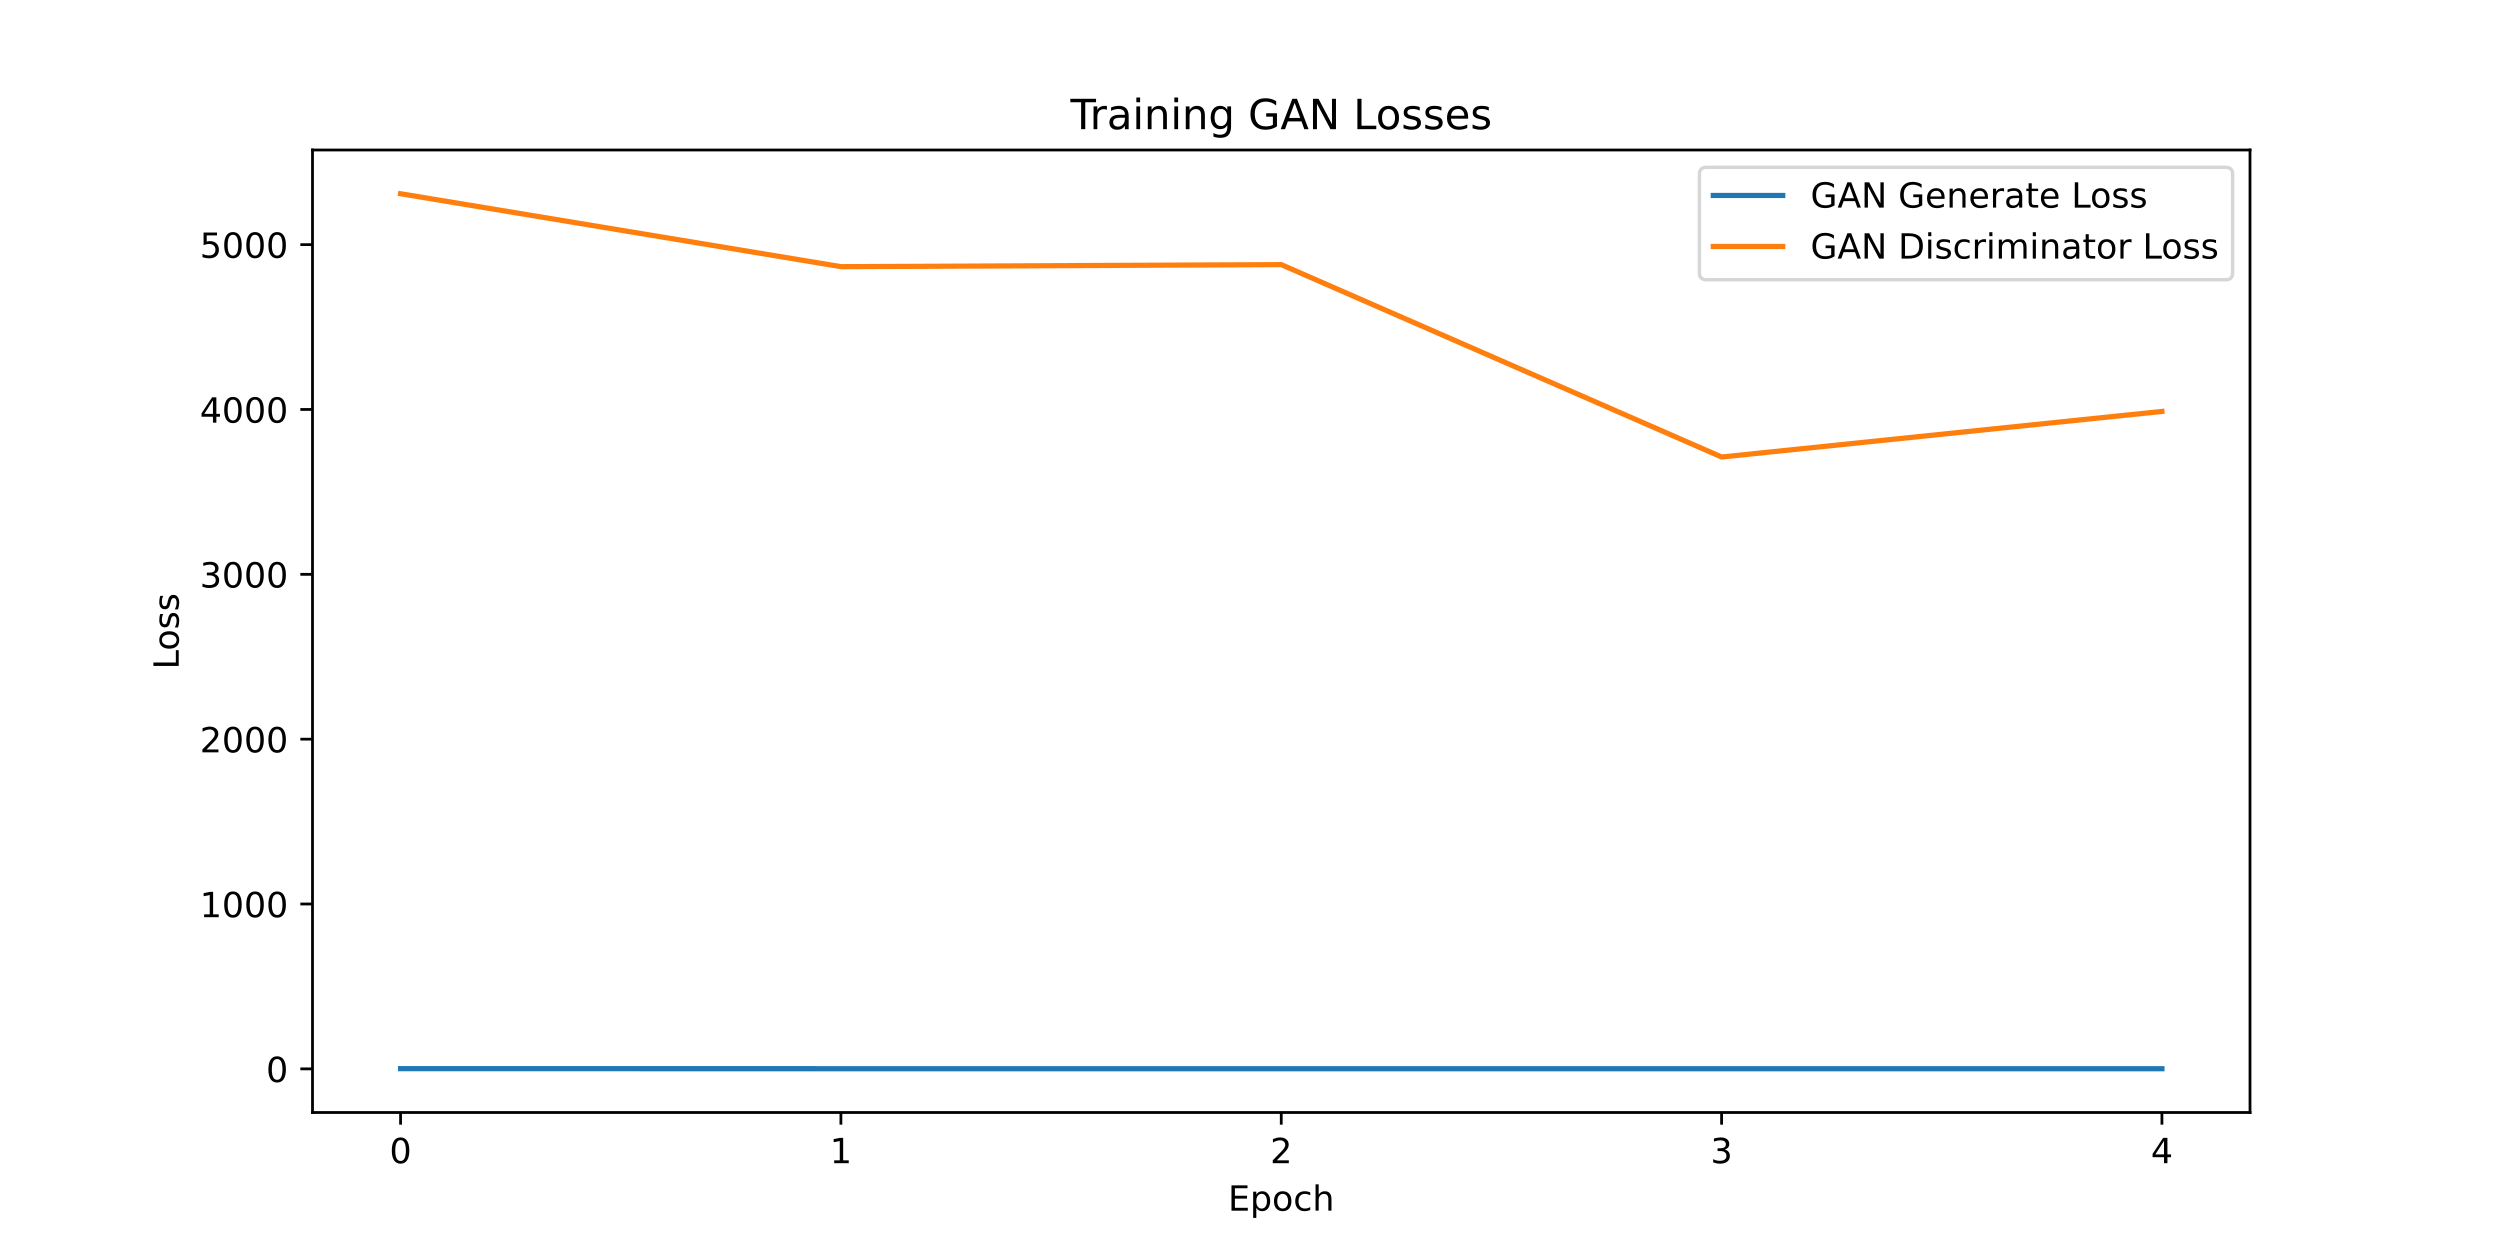
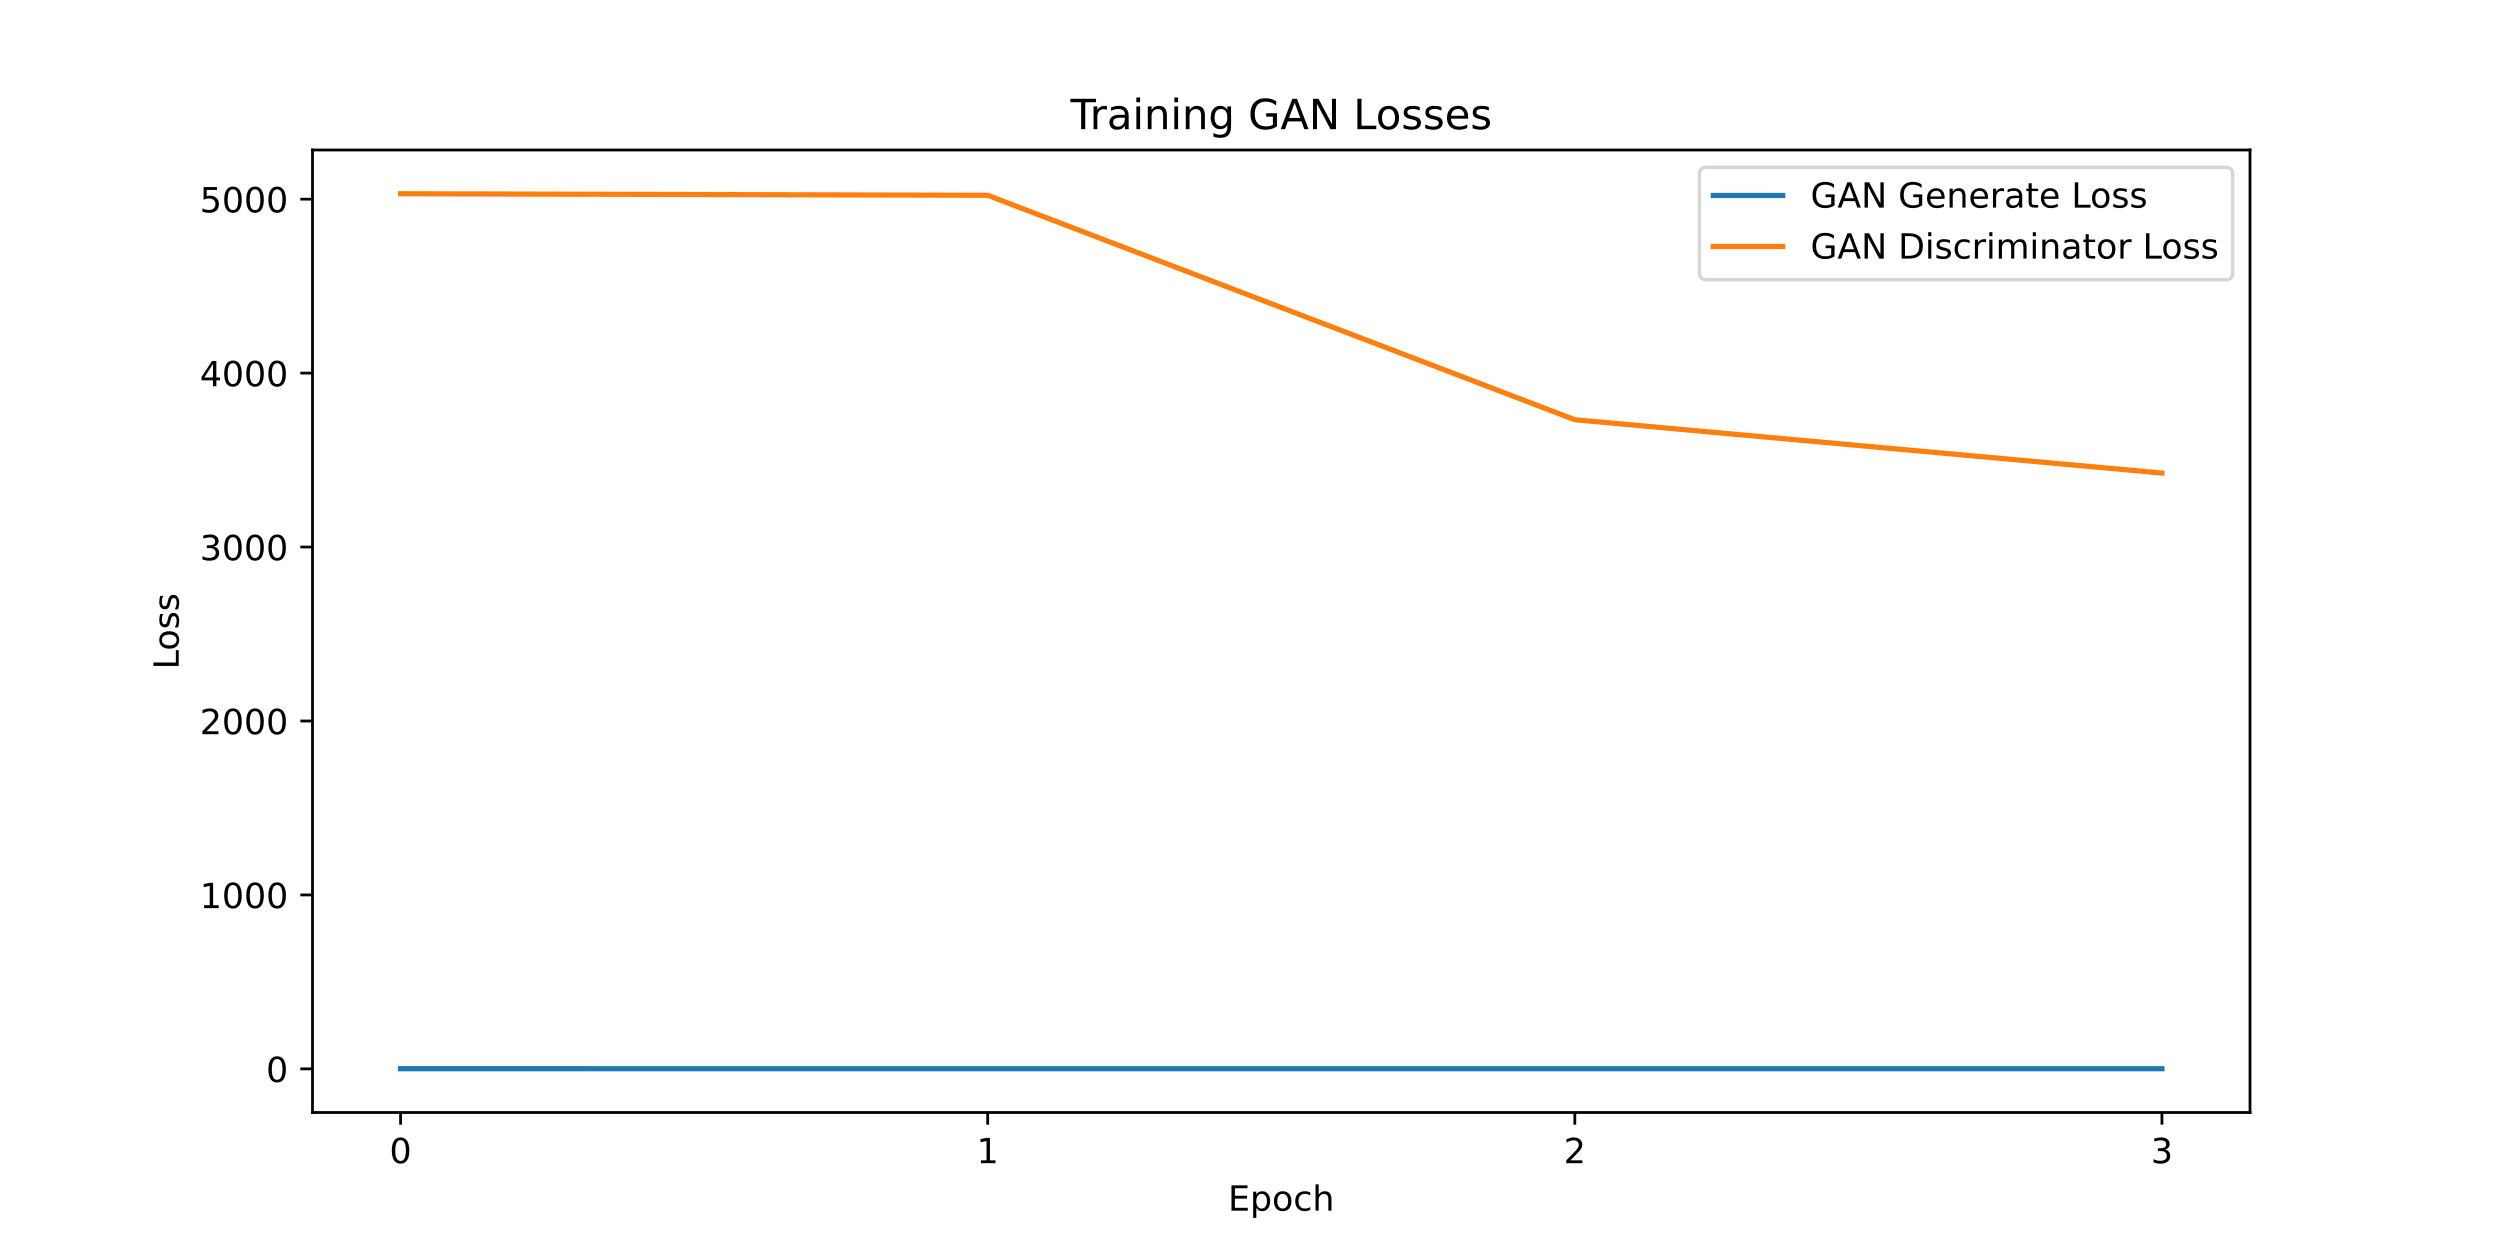
<svg xmlns="http://www.w3.org/2000/svg" xmlns:xlink="http://www.w3.org/1999/xlink" width="720pt" height="360pt" viewBox="0 0 720 360" version="1.1">
  <defs>
    <style type="text/css">*{stroke-linejoin: round; stroke-linecap: butt}</style>
  </defs>
  <g id="figure_1">
    <g id="patch_1">
      <path d="M 0 360  L 720 360  L 720 0  L 0 0  z " style="fill: #ffffff" />
    </g>
    <g id="axes_1">
      <g id="patch_2">
        <path d="M 90 320.4  L 648 320.4  L 648 43.2  L 90 43.2  z " style="fill: #ffffff" />
      </g>
      <g id="matplotlib.axis_1">
        <g id="xtick_1">
          <g id="line2d_1">
            <defs>
-               <path id="m4fc5722126" d="M 0 0  L 0 3.5  " style="stroke: #000000; stroke-width: 0.8" />
-             </defs>
-             <g>
-               <use xlink:href="#m4fc5722126" x="115.364" y="320.4" style="stroke: #000000; stroke-width: 0.8" />
+               <path id="m359e18a29f" d="M 0 0  L 0 3.5  " style="stroke: #000000; stroke-width: 0.8" />
+             </defs>
+             <g>
+               <use xlink:href="#m359e18a29f" x="115.364" y="320.4" style="stroke: #000000; stroke-width: 0.8" />
            </g>
          </g>
          <g id="text_1">
            <g transform="translate(112.1824 334.9984) scale(0.1 -0.1)">
              <defs>
                <path id="DejaVuSans-30" d="M 2034 4250  Q 1547 4250 1301 3770  Q 1056 3291 1056 2328  Q 1056 1369 1301 889  Q 1547 409 2034 409  Q 2525 409 2770 889  Q 3016 1369 3016 2328  Q 3016 3291 2770 3770  Q 2525 4250 2034 4250  z M 2034 4750  Q 2819 4750 3233 4129  Q 3647 3509 3647 2328  Q 3647 1150 3233 529  Q 2819 -91 2034 -91  Q 1250 -91 836 529  Q 422 1150 422 2328  Q 422 3509 836 4129  Q 1250 4750 2034 4750  z " transform="scale(0.015625)" />
              </defs>
              <use xlink:href="#DejaVuSans-30" />
            </g>
          </g>
        </g>
        <g id="xtick_2">
          <g id="line2d_2">
            <g>
-               <use xlink:href="#m4fc5722126" x="242.182" y="320.4" style="stroke: #000000; stroke-width: 0.8" />
+               <use xlink:href="#m359e18a29f" x="284.455" y="320.4" style="stroke: #000000; stroke-width: 0.8" />
            </g>
          </g>
          <g id="text_2">
-             <g transform="translate(239.0006 334.9984) scale(0.1 -0.1)">
+             <g transform="translate(281.2733 334.9984) scale(0.1 -0.1)">
              <defs>
                <path id="DejaVuSans-31" d="M 794 531  L 1825 531  L 1825 4091  L 703 3866  L 703 4441  L 1819 4666  L 2450 4666  L 2450 531  L 3481 531  L 3481 0  L 794 0  L 794 531  z " transform="scale(0.015625)" />
              </defs>
              <use xlink:href="#DejaVuSans-31" />
            </g>
          </g>
        </g>
        <g id="xtick_3">
          <g id="line2d_3">
            <g>
-               <use xlink:href="#m4fc5722126" x="369" y="320.4" style="stroke: #000000; stroke-width: 0.8" />
+               <use xlink:href="#m359e18a29f" x="453.545" y="320.4" style="stroke: #000000; stroke-width: 0.8" />
            </g>
          </g>
          <g id="text_3">
-             <g transform="translate(365.8188 334.9984) scale(0.1 -0.1)">
+             <g transform="translate(450.3642 334.9984) scale(0.1 -0.1)">
              <defs>
                <path id="DejaVuSans-32" d="M 1228 531  L 3431 531  L 3431 0  L 469 0  L 469 531  Q 828 903 1448 1529  Q 2069 2156 2228 2338  Q 2531 2678 2651 2914  Q 2772 3150 2772 3378  Q 2772 3750 2511 3984  Q 2250 4219 1831 4219  Q 1534 4219 1204 4116  Q 875 4013 500 3803  L 500 4441  Q 881 4594 1212 4672  Q 1544 4750 1819 4750  Q 2544 4750 2975 4387  Q 3406 4025 3406 3419  Q 3406 3131 3298 2873  Q 3191 2616 2906 2266  Q 2828 2175 2409 1742  Q 1991 1309 1228 531  z " transform="scale(0.015625)" />
              </defs>
              <use xlink:href="#DejaVuSans-32" />
            </g>
          </g>
        </g>
        <g id="xtick_4">
          <g id="line2d_4">
            <g>
-               <use xlink:href="#m4fc5722126" x="495.818" y="320.4" style="stroke: #000000; stroke-width: 0.8" />
+               <use xlink:href="#m359e18a29f" x="622.636" y="320.4" style="stroke: #000000; stroke-width: 0.8" />
            </g>
          </g>
          <g id="text_4">
-             <g transform="translate(492.6369 334.9984) scale(0.1 -0.1)">
+             <g transform="translate(619.4551 334.9984) scale(0.1 -0.1)">
              <defs>
                <path id="DejaVuSans-33" d="M 2597 2516  Q 3050 2419 3304 2112  Q 3559 1806 3559 1356  Q 3559 666 3084 287  Q 2609 -91 1734 -91  Q 1441 -91 1130 -33  Q 819 25 488 141  L 488 750  Q 750 597 1062 519  Q 1375 441 1716 441  Q 2309 441 2620 675  Q 2931 909 2931 1356  Q 2931 1769 2642 2001  Q 2353 2234 1838 2234  L 1294 2234  L 1294 2753  L 1863 2753  Q 2328 2753 2575 2939  Q 2822 3125 2822 3475  Q 2822 3834 2567 4026  Q 2313 4219 1838 4219  Q 1578 4219 1281 4162  Q 984 4106 628 3988  L 628 4550  Q 988 4650 1302 4700  Q 1616 4750 1894 4750  Q 2613 4750 3031 4423  Q 3450 4097 3450 3541  Q 3450 3153 3228 2886  Q 3006 2619 2597 2516  z " transform="scale(0.015625)" />
              </defs>
              <use xlink:href="#DejaVuSans-33" />
            </g>
          </g>
        </g>
-         <g id="xtick_5">
-           <g id="line2d_5">
-             <g>
-               <use xlink:href="#m4fc5722126" x="622.636" y="320.4" style="stroke: #000000; stroke-width: 0.8" />
-             </g>
-           </g>
-           <g id="text_5">
-             <g transform="translate(619.4551 334.9984) scale(0.1 -0.1)">
-               <defs>
-                 <path id="DejaVuSans-34" d="M 2419 4116  L 825 1625  L 2419 1625  L 2419 4116  z M 2253 4666  L 3047 4666  L 3047 1625  L 3713 1625  L 3713 1100  L 3047 1100  L 3047 0  L 2419 0  L 2419 1100  L 313 1100  L 313 1709  L 2253 4666  z " transform="scale(0.015625)" />
-               </defs>
-               <use xlink:href="#DejaVuSans-34" />
-             </g>
-           </g>
-         </g>
-         <g id="text_6">
+         <g id="text_5">
          <g transform="translate(353.6891 348.6766) scale(0.1 -0.1)">
            <defs>
              <path id="DejaVuSans-45" d="M 628 4666  L 3578 4666  L 3578 4134  L 1259 4134  L 1259 2753  L 3481 2753  L 3481 2222  L 1259 2222  L 1259 531  L 3634 531  L 3634 0  L 628 0  L 628 4666  z " transform="scale(0.015625)" />
              <path id="DejaVuSans-70" d="M 1159 525  L 1159 -1331  L 581 -1331  L 581 3500  L 1159 3500  L 1159 2969  Q 1341 3281 1617 3432  Q 1894 3584 2278 3584  Q 2916 3584 3314 3078  Q 3713 2572 3713 1747  Q 3713 922 3314 415  Q 2916 -91 2278 -91  Q 1894 -91 1617 61  Q 1341 213 1159 525  z M 3116 1747  Q 3116 2381 2855 2742  Q 2594 3103 2138 3103  Q 1681 3103 1420 2742  Q 1159 2381 1159 1747  Q 1159 1113 1420 752  Q 1681 391 2138 391  Q 2594 391 2855 752  Q 3116 1113 3116 1747  z " transform="scale(0.015625)" />
              <path id="DejaVuSans-6f" d="M 1959 3097  Q 1497 3097 1228 2736  Q 959 2375 959 1747  Q 959 1119 1226 758  Q 1494 397 1959 397  Q 2419 397 2687 759  Q 2956 1122 2956 1747  Q 2956 2369 2687 2733  Q 2419 3097 1959 3097  z M 1959 3584  Q 2709 3584 3137 3096  Q 3566 2609 3566 1747  Q 3566 888 3137 398  Q 2709 -91 1959 -91  Q 1206 -91 779 398  Q 353 888 353 1747  Q 353 2609 779 3096  Q 1206 3584 1959 3584  z " transform="scale(0.015625)" />
              <path id="DejaVuSans-63" d="M 3122 3366  L 3122 2828  Q 2878 2963 2633 3030  Q 2388 3097 2138 3097  Q 1578 3097 1268 2742  Q 959 2388 959 1747  Q 959 1106 1268 751  Q 1578 397 2138 397  Q 2388 397 2633 464  Q 2878 531 3122 666  L 3122 134  Q 2881 22 2623 -34  Q 2366 -91 2075 -91  Q 1284 -91 818 406  Q 353 903 353 1747  Q 353 2603 823 3093  Q 1294 3584 2113 3584  Q 2378 3584 2631 3529  Q 2884 3475 3122 3366  z " transform="scale(0.015625)" />
              <path id="DejaVuSans-68" d="M 3513 2113  L 3513 0  L 2938 0  L 2938 2094  Q 2938 2591 2744 2837  Q 2550 3084 2163 3084  Q 1697 3084 1428 2787  Q 1159 2491 1159 1978  L 1159 0  L 581 0  L 581 4863  L 1159 4863  L 1159 2956  Q 1366 3272 1645 3428  Q 1925 3584 2291 3584  Q 2894 3584 3203 3211  Q 3513 2838 3513 2113  z " transform="scale(0.015625)" />
            </defs>
            <use xlink:href="#DejaVuSans-45" />
            <use xlink:href="#DejaVuSans-70" transform="translate(63.18359 0)" />
            <use xlink:href="#DejaVuSans-6f" transform="translate(126.6602 0)" />
            <use xlink:href="#DejaVuSans-63" transform="translate(187.8418 0)" />
            <use xlink:href="#DejaVuSans-68" transform="translate(242.8223 0)" />
          </g>
        </g>
      </g>
      <g id="matplotlib.axis_2">
        <g id="ytick_1">
+           <g id="line2d_5">
+             <defs>
+               <path id="m5cd8ed79b0" d="M 0 0  L -3.5 0  " style="stroke: #000000; stroke-width: 0.8" />
+             </defs>
+             <g>
+               <use xlink:href="#m5cd8ed79b0" x="90" y="307.829" style="stroke: #000000; stroke-width: 0.8" />
+             </g>
+           </g>
+           <g id="text_6">
+             <g transform="translate(76.6375 311.6278) scale(0.1 -0.1)">
+               <use xlink:href="#DejaVuSans-30" />
+             </g>
+           </g>
+         </g>
+         <g id="ytick_2">
          <g id="line2d_6">
-             <defs>
-               <path id="mad170376b2" d="M 0 0  L -3.5 0  " style="stroke: #000000; stroke-width: 0.8" />
-             </defs>
-             <g>
-               <use xlink:href="#mad170376b2" x="90" y="307.832" style="stroke: #000000; stroke-width: 0.8" />
+             <g>
+               <use xlink:href="#m5cd8ed79b0" x="90" y="257.735" style="stroke: #000000; stroke-width: 0.8" />
            </g>
          </g>
          <g id="text_7">
-             <g transform="translate(76.6375 311.6312) scale(0.1 -0.1)">
-               <use xlink:href="#DejaVuSans-30" />
-             </g>
-           </g>
-         </g>
-         <g id="ytick_2">
+             <g transform="translate(57.55 261.5341) scale(0.1 -0.1)">
+               <use xlink:href="#DejaVuSans-31" />
+               <use xlink:href="#DejaVuSans-30" transform="translate(63.62305 0)" />
+               <use xlink:href="#DejaVuSans-30" transform="translate(127.2461 0)" />
+               <use xlink:href="#DejaVuSans-30" transform="translate(190.8691 0)" />
+             </g>
+           </g>
+         </g>
+         <g id="ytick_3">
          <g id="line2d_7">
            <g>
-               <use xlink:href="#mad170376b2" x="90" y="260.357" style="stroke: #000000; stroke-width: 0.8" />
+               <use xlink:href="#m5cd8ed79b0" x="90" y="207.641" style="stroke: #000000; stroke-width: 0.8" />
            </g>
          </g>
          <g id="text_8">
-             <g transform="translate(57.55 264.156) scale(0.1 -0.1)">
-               <use xlink:href="#DejaVuSans-31" />
-               <use xlink:href="#DejaVuSans-30" transform="translate(63.62305 0)" />
-               <use xlink:href="#DejaVuSans-30" transform="translate(127.2461 0)" />
-               <use xlink:href="#DejaVuSans-30" transform="translate(190.8691 0)" />
-             </g>
-           </g>
-         </g>
-         <g id="ytick_3">
+             <g transform="translate(57.55 211.4404) scale(0.1 -0.1)">
+               <use xlink:href="#DejaVuSans-32" />
+               <use xlink:href="#DejaVuSans-30" transform="translate(63.62305 0)" />
+               <use xlink:href="#DejaVuSans-30" transform="translate(127.2461 0)" />
+               <use xlink:href="#DejaVuSans-30" transform="translate(190.8691 0)" />
+             </g>
+           </g>
+         </g>
+         <g id="ytick_4">
          <g id="line2d_8">
            <g>
-               <use xlink:href="#mad170376b2" x="90" y="212.882" style="stroke: #000000; stroke-width: 0.8" />
+               <use xlink:href="#m5cd8ed79b0" x="90" y="157.547" style="stroke: #000000; stroke-width: 0.8" />
            </g>
          </g>
          <g id="text_9">
-             <g transform="translate(57.55 216.6808) scale(0.1 -0.1)">
-               <use xlink:href="#DejaVuSans-32" />
-               <use xlink:href="#DejaVuSans-30" transform="translate(63.62305 0)" />
-               <use xlink:href="#DejaVuSans-30" transform="translate(127.2461 0)" />
-               <use xlink:href="#DejaVuSans-30" transform="translate(190.8691 0)" />
-             </g>
-           </g>
-         </g>
-         <g id="ytick_4">
+             <g transform="translate(57.55 161.3467) scale(0.1 -0.1)">
+               <use xlink:href="#DejaVuSans-33" />
+               <use xlink:href="#DejaVuSans-30" transform="translate(63.62305 0)" />
+               <use xlink:href="#DejaVuSans-30" transform="translate(127.2461 0)" />
+               <use xlink:href="#DejaVuSans-30" transform="translate(190.8691 0)" />
+             </g>
+           </g>
+         </g>
+         <g id="ytick_5">
          <g id="line2d_9">
            <g>
-               <use xlink:href="#mad170376b2" x="90" y="165.406" style="stroke: #000000; stroke-width: 0.8" />
+               <use xlink:href="#m5cd8ed79b0" x="90" y="107.454" style="stroke: #000000; stroke-width: 0.8" />
            </g>
          </g>
          <g id="text_10">
-             <g transform="translate(57.55 169.2057) scale(0.1 -0.1)">
-               <use xlink:href="#DejaVuSans-33" />
-               <use xlink:href="#DejaVuSans-30" transform="translate(63.62305 0)" />
-               <use xlink:href="#DejaVuSans-30" transform="translate(127.2461 0)" />
-               <use xlink:href="#DejaVuSans-30" transform="translate(190.8691 0)" />
-             </g>
-           </g>
-         </g>
-         <g id="ytick_5">
+             <g transform="translate(57.55 111.253) scale(0.1 -0.1)">
+               <defs>
+                 <path id="DejaVuSans-34" d="M 2419 4116  L 825 1625  L 2419 1625  L 2419 4116  z M 2253 4666  L 3047 4666  L 3047 1625  L 3713 1625  L 3713 1100  L 3047 1100  L 3047 0  L 2419 0  L 2419 1100  L 313 1100  L 313 1709  L 2253 4666  z " transform="scale(0.015625)" />
+               </defs>
+               <use xlink:href="#DejaVuSans-34" />
+               <use xlink:href="#DejaVuSans-30" transform="translate(63.62305 0)" />
+               <use xlink:href="#DejaVuSans-30" transform="translate(127.2461 0)" />
+               <use xlink:href="#DejaVuSans-30" transform="translate(190.8691 0)" />
+             </g>
+           </g>
+         </g>
+         <g id="ytick_6">
          <g id="line2d_10">
            <g>
-               <use xlink:href="#mad170376b2" x="90" y="117.931" style="stroke: #000000; stroke-width: 0.8" />
+               <use xlink:href="#m5cd8ed79b0" x="90" y="57.36" style="stroke: #000000; stroke-width: 0.8" />
            </g>
          </g>
          <g id="text_11">
-             <g transform="translate(57.55 121.7305) scale(0.1 -0.1)">
-               <use xlink:href="#DejaVuSans-34" />
-               <use xlink:href="#DejaVuSans-30" transform="translate(63.62305 0)" />
-               <use xlink:href="#DejaVuSans-30" transform="translate(127.2461 0)" />
-               <use xlink:href="#DejaVuSans-30" transform="translate(190.8691 0)" />
-             </g>
-           </g>
-         </g>
-         <g id="ytick_6">
-           <g id="line2d_11">
-             <g>
-               <use xlink:href="#mad170376b2" x="90" y="70.456" style="stroke: #000000; stroke-width: 0.8" />
-             </g>
-           </g>
-           <g id="text_12">
-             <g transform="translate(57.55 74.25526) scale(0.1 -0.1)">
+             <g transform="translate(57.55 61.15931) scale(0.1 -0.1)">
              <defs>
                <path id="DejaVuSans-35" d="M 691 4666  L 3169 4666  L 3169 4134  L 1269 4134  L 1269 2991  Q 1406 3038 1543 3061  Q 1681 3084 1819 3084  Q 2600 3084 3056 2656  Q 3513 2228 3513 1497  Q 3513 744 3044 326  Q 2575 -91 1722 -91  Q 1428 -91 1123 -41  Q 819 9 494 109  L 494 744  Q 775 591 1075 516  Q 1375 441 1709 441  Q 2250 441 2565 725  Q 2881 1009 2881 1497  Q 2881 1984 2565 2268  Q 2250 2553 1709 2553  Q 1456 2553 1204 2497  Q 953 2441 691 2322  L 691 4666  z " transform="scale(0.015625)" />
              </defs>
              <use xlink:href="#DejaVuSans-35" />
              <use xlink:href="#DejaVuSans-30" transform="translate(63.62305 0)" />
              <use xlink:href="#DejaVuSans-30" transform="translate(127.2461 0)" />
              <use xlink:href="#DejaVuSans-30" transform="translate(190.8691 0)" />
            </g>
          </g>
        </g>
-         <g id="text_13">
+         <g id="text_12">
          <g transform="translate(51.47031 192.7672) rotate(-90) scale(0.1 -0.1)">
            <defs>
              <path id="DejaVuSans-4c" d="M 628 4666  L 1259 4666  L 1259 531  L 3531 531  L 3531 0  L 628 0  L 628 4666  z " transform="scale(0.015625)" />
              <path id="DejaVuSans-73" d="M 2834 3397  L 2834 2853  Q 2591 2978 2328 3040  Q 2066 3103 1784 3103  Q 1356 3103 1142 2972  Q 928 2841 928 2578  Q 928 2378 1081 2264  Q 1234 2150 1697 2047  L 1894 2003  Q 2506 1872 2764 1633  Q 3022 1394 3022 966  Q 3022 478 2636 193  Q 2250 -91 1575 -91  Q 1294 -91 989 -36  Q 684 19 347 128  L 347 722  Q 666 556 975 473  Q 1284 391 1588 391  Q 1994 391 2212 530  Q 2431 669 2431 922  Q 2431 1156 2273 1281  Q 2116 1406 1581 1522  L 1381 1569  Q 847 1681 609 1914  Q 372 2147 372 2553  Q 372 3047 722 3315  Q 1072 3584 1716 3584  Q 2034 3584 2315 3537  Q 2597 3491 2834 3397  z " transform="scale(0.015625)" />
            </defs>
            <use xlink:href="#DejaVuSans-4c" />
            <use xlink:href="#DejaVuSans-6f" transform="translate(53.96289 0)" />
            <use xlink:href="#DejaVuSans-73" transform="translate(115.1445 0)" />
            <use xlink:href="#DejaVuSans-73" transform="translate(167.2441 0)" />
          </g>
        </g>
      </g>
+       <g id="line2d_11">
+         <path d="M 115.364 307.785  L 284.455 307.791  L 453.545 307.796  L 622.636 307.8  " clip-path="url(#p6680e25677)" style="fill: none; stroke: #1f77b4; stroke-width: 1.5; stroke-linecap: square" />
+       </g>
      <g id="line2d_12">
-         <path d="M 115.364 307.78  L 242.182 307.788  L 369 307.793  L 495.818 307.797  L 622.636 307.8  " clip-path="url(#pba52e66f20)" style="fill: none; stroke: #1f77b4; stroke-width: 1.5; stroke-linecap: square" />
-       </g>
-       <g id="line2d_13">
-         <path d="M 115.364 55.8  L 242.182 76.797  L 369 76.211  L 495.818 131.616  L 622.636 118.489  " clip-path="url(#pba52e66f20)" style="fill: none; stroke: #ff7f0e; stroke-width: 1.5; stroke-linecap: square" />
+         <path d="M 115.364 55.8  L 284.455 56.245  L 453.545 120.89  L 622.636 136.243  " clip-path="url(#p6680e25677)" style="fill: none; stroke: #ff7f0e; stroke-width: 1.5; stroke-linecap: square" />
      </g>
      <g id="patch_3">
        <path d="M 90 320.4  L 90 43.2  " style="fill: none; stroke: #000000; stroke-width: 0.8; stroke-linejoin: miter; stroke-linecap: square" />
      </g>
      <g id="patch_4">
        <path d="M 648 320.4  L 648 43.2  " style="fill: none; stroke: #000000; stroke-width: 0.8; stroke-linejoin: miter; stroke-linecap: square" />
      </g>
      <g id="patch_5">
        <path d="M 90 320.4  L 648 320.4  " style="fill: none; stroke: #000000; stroke-width: 0.8; stroke-linejoin: miter; stroke-linecap: square" />
      </g>
      <g id="patch_6">
        <path d="M 90 43.2  L 648 43.2  " style="fill: none; stroke: #000000; stroke-width: 0.8; stroke-linejoin: miter; stroke-linecap: square" />
      </g>
-       <g id="text_14">
+       <g id="text_13">
        <g transform="translate(308.295 37.2) scale(0.12 -0.12)">
          <defs>
            <path id="DejaVuSans-54" d="M -19 4666  L 3928 4666  L 3928 4134  L 2272 4134  L 2272 0  L 1638 0  L 1638 4134  L -19 4134  L -19 4666  z " transform="scale(0.015625)" />
            <path id="DejaVuSans-72" d="M 2631 2963  Q 2534 3019 2420 3045  Q 2306 3072 2169 3072  Q 1681 3072 1420 2755  Q 1159 2438 1159 1844  L 1159 0  L 581 0  L 581 3500  L 1159 3500  L 1159 2956  Q 1341 3275 1631 3429  Q 1922 3584 2338 3584  Q 2397 3584 2469 3576  Q 2541 3569 2628 3553  L 2631 2963  z " transform="scale(0.015625)" />
            <path id="DejaVuSans-61" d="M 2194 1759  Q 1497 1759 1228 1600  Q 959 1441 959 1056  Q 959 750 1161 570  Q 1363 391 1709 391  Q 2188 391 2477 730  Q 2766 1069 2766 1631  L 2766 1759  L 2194 1759  z M 3341 1997  L 3341 0  L 2766 0  L 2766 531  Q 2569 213 2275 61  Q 1981 -91 1556 -91  Q 1019 -91 701 211  Q 384 513 384 1019  Q 384 1609 779 1909  Q 1175 2209 1959 2209  L 2766 2209  L 2766 2266  Q 2766 2663 2505 2880  Q 2244 3097 1772 3097  Q 1472 3097 1187 3025  Q 903 2953 641 2809  L 641 3341  Q 956 3463 1253 3523  Q 1550 3584 1831 3584  Q 2591 3584 2966 3190  Q 3341 2797 3341 1997  z " transform="scale(0.015625)" />
            <path id="DejaVuSans-69" d="M 603 3500  L 1178 3500  L 1178 0  L 603 0  L 603 3500  z M 603 4863  L 1178 4863  L 1178 4134  L 603 4134  L 603 4863  z " transform="scale(0.015625)" />
            <path id="DejaVuSans-6e" d="M 3513 2113  L 3513 0  L 2938 0  L 2938 2094  Q 2938 2591 2744 2837  Q 2550 3084 2163 3084  Q 1697 3084 1428 2787  Q 1159 2491 1159 1978  L 1159 0  L 581 0  L 581 3500  L 1159 3500  L 1159 2956  Q 1366 3272 1645 3428  Q 1925 3584 2291 3584  Q 2894 3584 3203 3211  Q 3513 2838 3513 2113  z " transform="scale(0.015625)" />
            <path id="DejaVuSans-67" d="M 2906 1791  Q 2906 2416 2648 2759  Q 2391 3103 1925 3103  Q 1463 3103 1205 2759  Q 947 2416 947 1791  Q 947 1169 1205 825  Q 1463 481 1925 481  Q 2391 481 2648 825  Q 2906 1169 2906 1791  z M 3481 434  Q 3481 -459 3084 -895  Q 2688 -1331 1869 -1331  Q 1566 -1331 1297 -1286  Q 1028 -1241 775 -1147  L 775 -588  Q 1028 -725 1275 -790  Q 1522 -856 1778 -856  Q 2344 -856 2625 -561  Q 2906 -266 2906 331  L 2906 616  Q 2728 306 2450 153  Q 2172 0 1784 0  Q 1141 0 747 490  Q 353 981 353 1791  Q 353 2603 747 3093  Q 1141 3584 1784 3584  Q 2172 3584 2450 3431  Q 2728 3278 2906 2969  L 2906 3500  L 3481 3500  L 3481 434  z " transform="scale(0.015625)" />
            <path id="DejaVuSans-20" transform="scale(0.015625)" />
            <path id="DejaVuSans-47" d="M 3809 666  L 3809 1919  L 2778 1919  L 2778 2438  L 4434 2438  L 4434 434  Q 4069 175 3628 42  Q 3188 -91 2688 -91  Q 1594 -91 976 548  Q 359 1188 359 2328  Q 359 3472 976 4111  Q 1594 4750 2688 4750  Q 3144 4750 3555 4637  Q 3966 4525 4313 4306  L 4313 3634  Q 3963 3931 3569 4081  Q 3175 4231 2741 4231  Q 1884 4231 1454 3753  Q 1025 3275 1025 2328  Q 1025 1384 1454 906  Q 1884 428 2741 428  Q 3075 428 3337 486  Q 3600 544 3809 666  z " transform="scale(0.015625)" />
            <path id="DejaVuSans-41" d="M 2188 4044  L 1331 1722  L 3047 1722  L 2188 4044  z M 1831 4666  L 2547 4666  L 4325 0  L 3669 0  L 3244 1197  L 1141 1197  L 716 0  L 50 0  L 1831 4666  z " transform="scale(0.015625)" />
            <path id="DejaVuSans-4e" d="M 628 4666  L 1478 4666  L 3547 763  L 3547 4666  L 4159 4666  L 4159 0  L 3309 0  L 1241 3903  L 1241 0  L 628 0  L 628 4666  z " transform="scale(0.015625)" />
            <path id="DejaVuSans-65" d="M 3597 1894  L 3597 1613  L 953 1613  Q 991 1019 1311 708  Q 1631 397 2203 397  Q 2534 397 2845 478  Q 3156 559 3463 722  L 3463 178  Q 3153 47 2828 -22  Q 2503 -91 2169 -91  Q 1331 -91 842 396  Q 353 884 353 1716  Q 353 2575 817 3079  Q 1281 3584 2069 3584  Q 2775 3584 3186 3129  Q 3597 2675 3597 1894  z M 3022 2063  Q 3016 2534 2758 2815  Q 2500 3097 2075 3097  Q 1594 3097 1305 2825  Q 1016 2553 972 2059  L 3022 2063  z " transform="scale(0.015625)" />
          </defs>
          <use xlink:href="#DejaVuSans-54" />
          <use xlink:href="#DejaVuSans-72" transform="translate(46.33398 0)" />
          <use xlink:href="#DejaVuSans-61" transform="translate(87.44727 0)" />
          <use xlink:href="#DejaVuSans-69" transform="translate(148.7266 0)" />
          <use xlink:href="#DejaVuSans-6e" transform="translate(176.5098 0)" />
          <use xlink:href="#DejaVuSans-69" transform="translate(239.8887 0)" />
          <use xlink:href="#DejaVuSans-6e" transform="translate(267.6719 0)" />
          <use xlink:href="#DejaVuSans-67" transform="translate(331.0508 0)" />
          <use xlink:href="#DejaVuSans-20" transform="translate(394.5273 0)" />
          <use xlink:href="#DejaVuSans-47" transform="translate(426.3145 0)" />
          <use xlink:href="#DejaVuSans-41" transform="translate(503.8047 0)" />
          <use xlink:href="#DejaVuSans-4e" transform="translate(572.2129 0)" />
          <use xlink:href="#DejaVuSans-20" transform="translate(647.0176 0)" />
          <use xlink:href="#DejaVuSans-4c" transform="translate(678.8047 0)" />
          <use xlink:href="#DejaVuSans-6f" transform="translate(732.7676 0)" />
          <use xlink:href="#DejaVuSans-73" transform="translate(793.9492 0)" />
          <use xlink:href="#DejaVuSans-73" transform="translate(846.0488 0)" />
          <use xlink:href="#DejaVuSans-65" transform="translate(898.1484 0)" />
          <use xlink:href="#DejaVuSans-73" transform="translate(959.6719 0)" />
        </g>
      </g>
      <g id="legend_1">
        <g id="patch_7">
          <path d="M 491.43 80.556  L 641 80.556  Q 643 80.556 643 78.556  L 643 50.2  Q 643 48.2 641 48.2  L 491.43 48.2  Q 489.43 48.2 489.43 50.2  L 489.43 78.556  Q 489.43 80.556 491.43 80.556  z " style="fill: #ffffff; opacity: 0.8; stroke: #cccccc; stroke-linejoin: miter" />
        </g>
-         <g id="line2d_14">
+         <g id="line2d_13">
          <path d="M 493.43 56.298  L 503.43 56.298  L 513.43 56.298  " style="fill: none; stroke: #1f77b4; stroke-width: 1.5; stroke-linecap: square" />
        </g>
-         <g id="text_15">
+         <g id="text_14">
          <g transform="translate(521.4297 59.79844) scale(0.1 -0.1)">
            <defs>
              <path id="DejaVuSans-74" d="M 1172 4494  L 1172 3500  L 2356 3500  L 2356 3053  L 1172 3053  L 1172 1153  Q 1172 725 1289 603  Q 1406 481 1766 481  L 2356 481  L 2356 0  L 1766 0  Q 1100 0 847 248  Q 594 497 594 1153  L 594 3053  L 172 3053  L 172 3500  L 594 3500  L 594 4494  L 1172 4494  z " transform="scale(0.015625)" />
            </defs>
            <use xlink:href="#DejaVuSans-47" />
            <use xlink:href="#DejaVuSans-41" transform="translate(77.49023 0)" />
            <use xlink:href="#DejaVuSans-4e" transform="translate(145.8984 0)" />
            <use xlink:href="#DejaVuSans-20" transform="translate(220.7031 0)" />
            <use xlink:href="#DejaVuSans-47" transform="translate(252.4902 0)" />
            <use xlink:href="#DejaVuSans-65" transform="translate(329.9805 0)" />
            <use xlink:href="#DejaVuSans-6e" transform="translate(391.5039 0)" />
            <use xlink:href="#DejaVuSans-65" transform="translate(454.8828 0)" />
            <use xlink:href="#DejaVuSans-72" transform="translate(516.4062 0)" />
            <use xlink:href="#DejaVuSans-61" transform="translate(557.5195 0)" />
            <use xlink:href="#DejaVuSans-74" transform="translate(618.7988 0)" />
            <use xlink:href="#DejaVuSans-65" transform="translate(658.0078 0)" />
            <use xlink:href="#DejaVuSans-20" transform="translate(719.5312 0)" />
            <use xlink:href="#DejaVuSans-4c" transform="translate(751.3184 0)" />
            <use xlink:href="#DejaVuSans-6f" transform="translate(805.2812 0)" />
            <use xlink:href="#DejaVuSans-73" transform="translate(866.4629 0)" />
            <use xlink:href="#DejaVuSans-73" transform="translate(918.5625 0)" />
          </g>
        </g>
-         <g id="line2d_15">
+         <g id="line2d_14">
          <path d="M 493.43 70.977  L 503.43 70.977  L 513.43 70.977  " style="fill: none; stroke: #ff7f0e; stroke-width: 1.5; stroke-linecap: square" />
        </g>
-         <g id="text_16">
+         <g id="text_15">
          <g transform="translate(521.4297 74.47656) scale(0.1 -0.1)">
            <defs>
              <path id="DejaVuSans-44" d="M 1259 4147  L 1259 519  L 2022 519  Q 2988 519 3436 956  Q 3884 1394 3884 2338  Q 3884 3275 3436 3711  Q 2988 4147 2022 4147  L 1259 4147  z M 628 4666  L 1925 4666  Q 3281 4666 3915 4102  Q 4550 3538 4550 2338  Q 4550 1131 3912 565  Q 3275 0 1925 0  L 628 0  L 628 4666  z " transform="scale(0.015625)" />
              <path id="DejaVuSans-6d" d="M 3328 2828  Q 3544 3216 3844 3400  Q 4144 3584 4550 3584  Q 5097 3584 5394 3201  Q 5691 2819 5691 2113  L 5691 0  L 5113 0  L 5113 2094  Q 5113 2597 4934 2840  Q 4756 3084 4391 3084  Q 3944 3084 3684 2787  Q 3425 2491 3425 1978  L 3425 0  L 2847 0  L 2847 2094  Q 2847 2600 2669 2842  Q 2491 3084 2119 3084  Q 1678 3084 1418 2786  Q 1159 2488 1159 1978  L 1159 0  L 581 0  L 581 3500  L 1159 3500  L 1159 2956  Q 1356 3278 1631 3431  Q 1906 3584 2284 3584  Q 2666 3584 2933 3390  Q 3200 3197 3328 2828  z " transform="scale(0.015625)" />
            </defs>
            <use xlink:href="#DejaVuSans-47" />
            <use xlink:href="#DejaVuSans-41" transform="translate(77.49023 0)" />
            <use xlink:href="#DejaVuSans-4e" transform="translate(145.8984 0)" />
            <use xlink:href="#DejaVuSans-20" transform="translate(220.7031 0)" />
            <use xlink:href="#DejaVuSans-44" transform="translate(252.4902 0)" />
            <use xlink:href="#DejaVuSans-69" transform="translate(329.4922 0)" />
            <use xlink:href="#DejaVuSans-73" transform="translate(357.2754 0)" />
            <use xlink:href="#DejaVuSans-63" transform="translate(409.375 0)" />
            <use xlink:href="#DejaVuSans-72" transform="translate(464.3555 0)" />
            <use xlink:href="#DejaVuSans-69" transform="translate(505.4688 0)" />
            <use xlink:href="#DejaVuSans-6d" transform="translate(533.252 0)" />
            <use xlink:href="#DejaVuSans-69" transform="translate(630.6641 0)" />
            <use xlink:href="#DejaVuSans-6e" transform="translate(658.4473 0)" />
            <use xlink:href="#DejaVuSans-61" transform="translate(721.8262 0)" />
            <use xlink:href="#DejaVuSans-74" transform="translate(783.1055 0)" />
            <use xlink:href="#DejaVuSans-6f" transform="translate(822.3145 0)" />
            <use xlink:href="#DejaVuSans-72" transform="translate(883.4961 0)" />
            <use xlink:href="#DejaVuSans-20" transform="translate(924.6094 0)" />
            <use xlink:href="#DejaVuSans-4c" transform="translate(956.3965 0)" />
            <use xlink:href="#DejaVuSans-6f" transform="translate(1010.359 0)" />
            <use xlink:href="#DejaVuSans-73" transform="translate(1071.541 0)" />
            <use xlink:href="#DejaVuSans-73" transform="translate(1123.641 0)" />
          </g>
        </g>
      </g>
    </g>
  </g>
  <defs>
-     <clipPath id="pba52e66f20">
+     <clipPath id="p6680e25677">
      <rect x="90" y="43.2" width="558" height="277.2" />
    </clipPath>
  </defs>
</svg>
